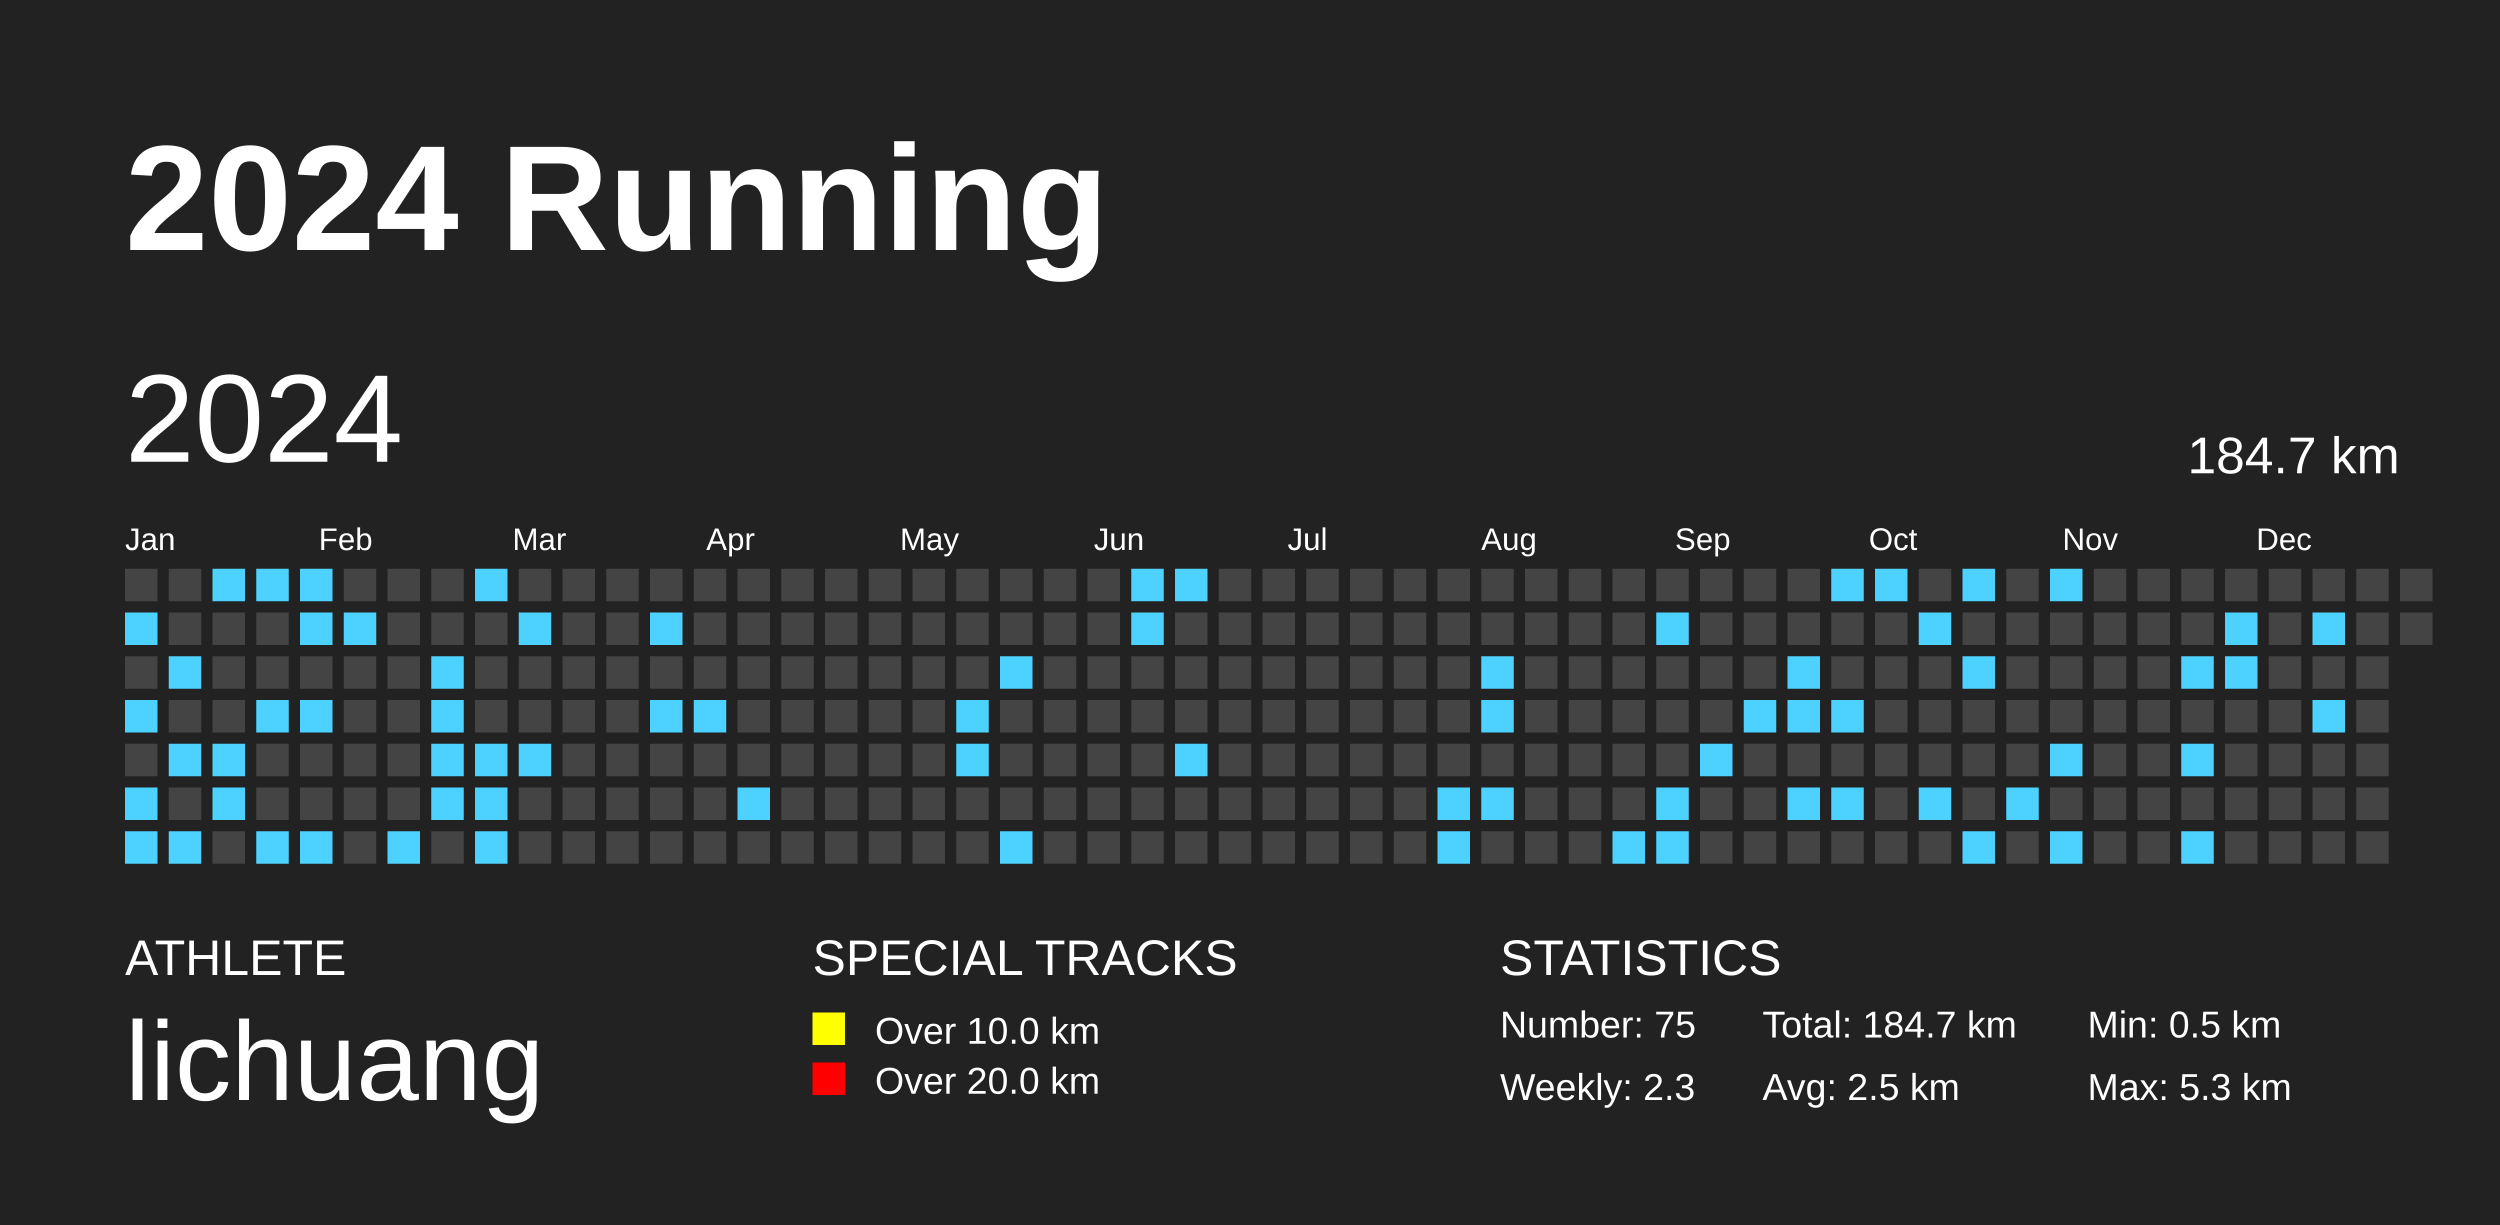
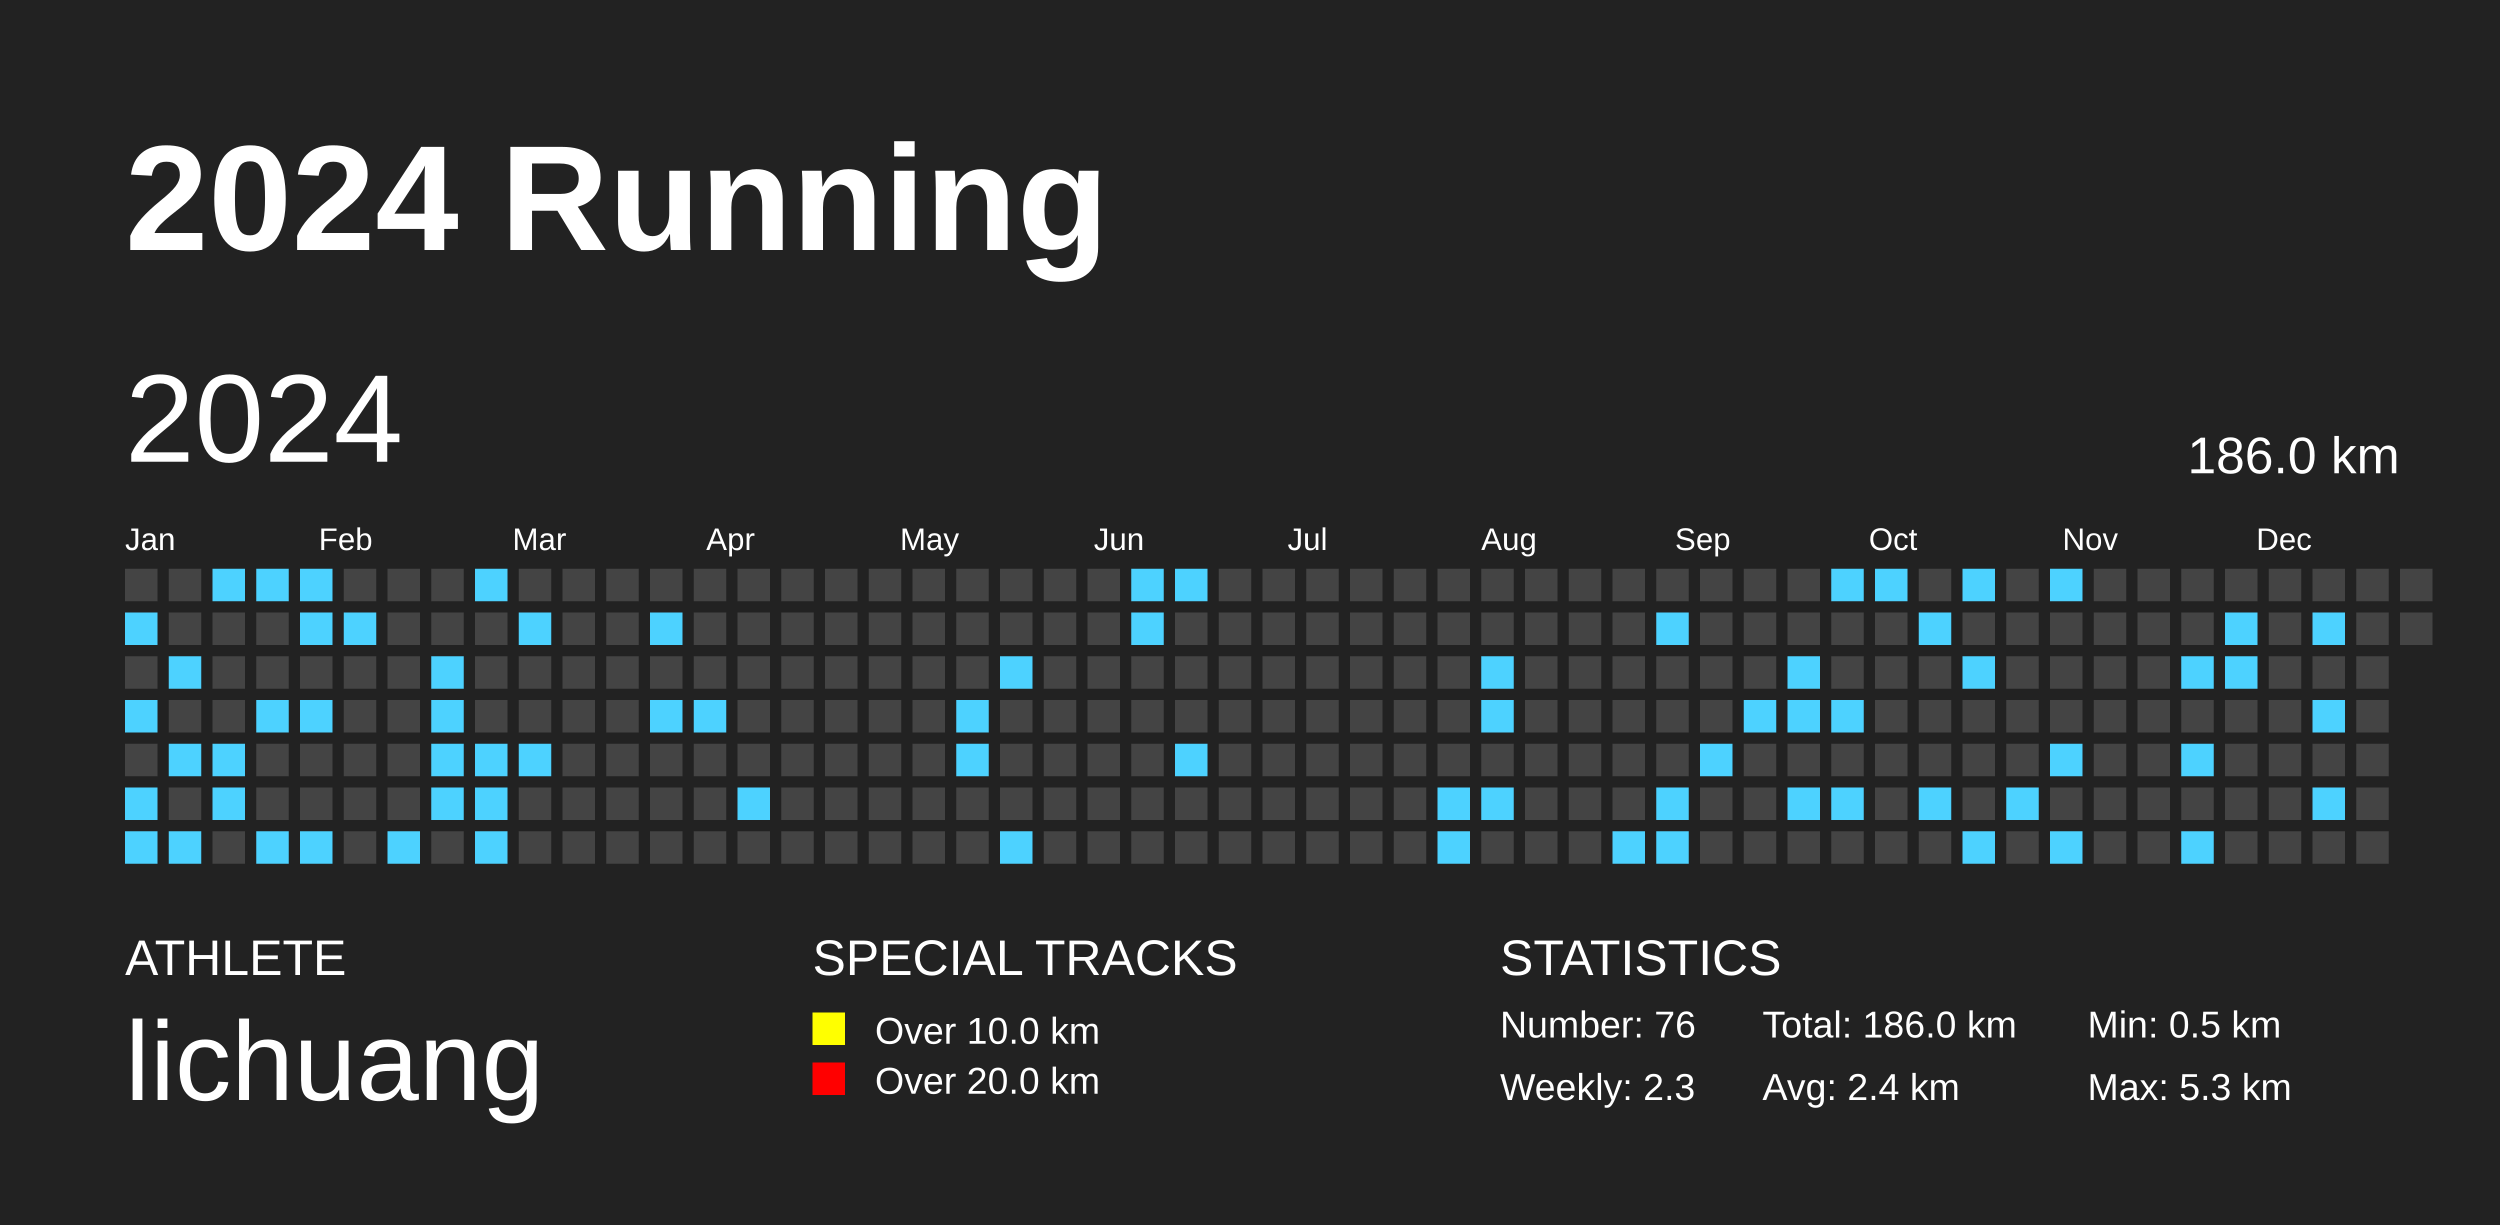
<svg xmlns="http://www.w3.org/2000/svg" baseProfile="full" height="98mm" version="1.1" viewBox="0,0,200,98" width="200mm">
  <defs />
  <rect fill="#222222" height="98" width="200" x="0" y="0" />
  <text fill="#FFFFFF" style="font-size:12px; font-family:Arial; font-weight:bold;" x="10" y="20">2024 Running</text>
  <text fill="#FFFFFF" style="font-size:4px; font-family:Arial" x="10" y="78">ATHLETE</text>
  <text fill="#FFFFFF" style="font-size:9px; font-family:Arial" x="10" y="88">lichuang</text>
  <text fill="#FFFFFF" style="font-size:4px; font-family:Arial" x="65" y="78">SPECIAL TRACKS</text>
  <rect fill="yellow" height="2.6" width="2.6" x="65" y="81" />
  <text fill="#FFFFFF" style="font-size:3px; font-family:Arial" x="70" y="83.5">Over 10.0 km</text>
  <rect fill="red" height="2.6" width="2.6" x="65" y="85" />
  <text fill="#FFFFFF" style="font-size:3px; font-family:Arial" x="70" y="87.5">Over 20.0 km</text>
  <text fill="#FFFFFF" style="font-size:4px; font-family:Arial" x="120" y="78">STATISTICS</text>
-   <text fill="#FFFFFF" style="font-size:3px; font-family:Arial" x="120" y="83">Number: 75</text>
+   <text fill="#FFFFFF" style="font-size:3px; font-family:Arial" x="120" y="83">Number: 76</text>
  <text fill="#FFFFFF" style="font-size:3px; font-family:Arial" x="120" y="88">Weekly: 2.3</text>
-   <text fill="#FFFFFF" style="font-size:3px; font-family:Arial" x="141" y="83">Total: 184.7 km</text>
-   <text fill="#FFFFFF" style="font-size:3px; font-family:Arial" x="141" y="88">Avg: 2.5 km</text>
+   <text fill="#FFFFFF" style="font-size:3px; font-family:Arial" x="141" y="83">Total: 186.0 km</text>
+   <text fill="#FFFFFF" style="font-size:3px; font-family:Arial" x="141" y="88">Avg: 2.4 km</text>
  <text fill="#FFFFFF" style="font-size:3px; font-family:Arial" x="167" y="83">Min: 0.5 km</text>
  <text fill="#FFFFFF" style="font-size:3px; font-family:Arial" x="167" y="88">Max: 5.3 km</text>
  <text dominant-baseline="hanging" fill="#FFFFFF" style="font-size:10.0px; font-family:Arial;" x="10" y="30">2024</text>
-   <text dominant-baseline="hanging" fill="#FFFFFF" style="font-size:4.125px; font-family:Arial;" x="175" y="35">184.7 km</text>
+   <text dominant-baseline="hanging" fill="#FFFFFF" style="font-size:4.125px; font-family:Arial;" x="175" y="35">186.0 km</text>
  <text fill="#FFFFFF" style="font-size:2.5px; font-family:Arial" x="10.0" y="44">Jan</text>
  <text fill="#FFFFFF" style="font-size:2.5px; font-family:Arial" x="25.5" y="44">Feb</text>
  <text fill="#FFFFFF" style="font-size:2.5px; font-family:Arial" x="41.0" y="44">Mar</text>
  <text fill="#FFFFFF" style="font-size:2.5px; font-family:Arial" x="56.5" y="44">Apr</text>
  <text fill="#FFFFFF" style="font-size:2.5px; font-family:Arial" x="72.0" y="44">May</text>
  <text fill="#FFFFFF" style="font-size:2.5px; font-family:Arial" x="87.5" y="44">Jun</text>
  <text fill="#FFFFFF" style="font-size:2.5px; font-family:Arial" x="103.0" y="44">Jul</text>
  <text fill="#FFFFFF" style="font-size:2.5px; font-family:Arial" x="118.5" y="44">Aug</text>
  <text fill="#FFFFFF" style="font-size:2.5px; font-family:Arial" x="134.0" y="44">Sep</text>
  <text fill="#FFFFFF" style="font-size:2.5px; font-family:Arial" x="149.5" y="44">Oct</text>
  <text fill="#FFFFFF" style="font-size:2.5px; font-family:Arial" x="165.0" y="44">Nov</text>
  <text fill="#FFFFFF" style="font-size:2.5px; font-family:Arial" x="180.5" y="44">Dec</text>
  <rect fill="#444444" height="2.6" width="2.6" x="10.0" y="45.5" />
  <rect fill="#4dd2ff" height="2.6" width="2.6" x="10.0" y="49.0" />
  <rect fill="#444444" height="2.6" width="2.6" x="10.0" y="52.5" />
  <rect fill="#4dd2ff" height="2.6" width="2.6" x="10.0" y="56.0" />
  <rect fill="#444444" height="2.6" width="2.6" x="10.0" y="59.5" />
  <rect fill="#4dd2ff" height="2.6" width="2.6" x="10.0" y="63.0" />
  <rect fill="#4dd2ff" height="2.6" width="2.6" x="10.0" y="66.5" />
  <rect fill="#444444" height="2.6" width="2.6" x="13.5" y="45.5" />
  <rect fill="#444444" height="2.6" width="2.6" x="13.5" y="49.0" />
  <rect fill="#4dd2ff" height="2.6" width="2.6" x="13.5" y="52.5" />
  <rect fill="#444444" height="2.6" width="2.6" x="13.5" y="56.0" />
  <rect fill="#4dd2ff" height="2.6" width="2.6" x="13.5" y="59.5" />
  <rect fill="#444444" height="2.6" width="2.6" x="13.5" y="63.0" />
  <rect fill="#4dd2ff" height="2.6" width="2.6" x="13.5" y="66.5" />
  <rect fill="#4dd2ff" height="2.6" width="2.6" x="17.0" y="45.5" />
  <rect fill="#444444" height="2.6" width="2.6" x="17.0" y="49.0" />
  <rect fill="#444444" height="2.6" width="2.6" x="17.0" y="52.5" />
  <rect fill="#444444" height="2.6" width="2.6" x="17.0" y="56.0" />
  <rect fill="#4dd2ff" height="2.6" width="2.6" x="17.0" y="59.5" />
  <rect fill="#4dd2ff" height="2.6" width="2.6" x="17.0" y="63.0" />
  <rect fill="#444444" height="2.6" width="2.6" x="17.0" y="66.5" />
  <rect fill="#4dd2ff" height="2.6" width="2.6" x="20.5" y="45.5" />
  <rect fill="#444444" height="2.6" width="2.6" x="20.5" y="49.0" />
  <rect fill="#444444" height="2.6" width="2.6" x="20.5" y="52.5" />
  <rect fill="#4dd2ff" height="2.6" width="2.6" x="20.5" y="56.0" />
  <rect fill="#444444" height="2.6" width="2.6" x="20.5" y="59.5" />
  <rect fill="#444444" height="2.6" width="2.6" x="20.5" y="63.0" />
  <rect fill="#4dd2ff" height="2.6" width="2.6" x="20.5" y="66.5" />
  <rect fill="#4dd2ff" height="2.6" width="2.6" x="24.0" y="45.5" />
  <rect fill="#4dd2ff" height="2.6" width="2.6" x="24.0" y="49.0" />
  <rect fill="#444444" height="2.6" width="2.6" x="24.0" y="52.5" />
  <rect fill="#4dd2ff" height="2.6" width="2.6" x="24.0" y="56.0" />
  <rect fill="#444444" height="2.6" width="2.6" x="24.0" y="59.5" />
  <rect fill="#444444" height="2.6" width="2.6" x="24.0" y="63.0" />
  <rect fill="#4dd2ff" height="2.6" width="2.6" x="24.0" y="66.5" />
  <rect fill="#444444" height="2.6" width="2.6" x="27.5" y="45.5" />
  <rect fill="#4dd2ff" height="2.6" width="2.6" x="27.5" y="49.0" />
  <rect fill="#444444" height="2.6" width="2.6" x="27.5" y="52.5" />
  <rect fill="#444444" height="2.6" width="2.6" x="27.5" y="56.0" />
  <rect fill="#444444" height="2.6" width="2.6" x="27.5" y="59.5" />
  <rect fill="#444444" height="2.6" width="2.6" x="27.5" y="63.0" />
  <rect fill="#444444" height="2.6" width="2.6" x="27.5" y="66.5" />
  <rect fill="#444444" height="2.6" width="2.6" x="31.0" y="45.5" />
  <rect fill="#444444" height="2.6" width="2.6" x="31.0" y="49.0" />
  <rect fill="#444444" height="2.6" width="2.6" x="31.0" y="52.5" />
  <rect fill="#444444" height="2.6" width="2.6" x="31.0" y="56.0" />
  <rect fill="#444444" height="2.6" width="2.6" x="31.0" y="59.5" />
  <rect fill="#444444" height="2.6" width="2.6" x="31.0" y="63.0" />
  <rect fill="#4dd2ff" height="2.6" width="2.6" x="31.0" y="66.5" />
  <rect fill="#444444" height="2.6" width="2.6" x="34.5" y="45.5" />
  <rect fill="#444444" height="2.6" width="2.6" x="34.5" y="49.0" />
  <rect fill="#4dd2ff" height="2.6" width="2.6" x="34.5" y="52.5" />
  <rect fill="#4dd2ff" height="2.6" width="2.6" x="34.5" y="56.0" />
  <rect fill="#4dd2ff" height="2.6" width="2.6" x="34.5" y="59.5" />
  <rect fill="#4dd2ff" height="2.6" width="2.6" x="34.5" y="63.0" />
  <rect fill="#444444" height="2.6" width="2.6" x="34.5" y="66.5" />
  <rect fill="#4dd2ff" height="2.6" width="2.6" x="38.0" y="45.5" />
  <rect fill="#444444" height="2.6" width="2.6" x="38.0" y="49.0" />
  <rect fill="#444444" height="2.6" width="2.6" x="38.0" y="52.5" />
  <rect fill="#444444" height="2.6" width="2.6" x="38.0" y="56.0" />
  <rect fill="#4dd2ff" height="2.6" width="2.6" x="38.0" y="59.5" />
  <rect fill="#4dd2ff" height="2.6" width="2.6" x="38.0" y="63.0" />
  <rect fill="#4dd2ff" height="2.6" width="2.6" x="38.0" y="66.5" />
  <rect fill="#444444" height="2.6" width="2.6" x="41.5" y="45.5" />
  <rect fill="#4dd2ff" height="2.6" width="2.6" x="41.5" y="49.0" />
  <rect fill="#444444" height="2.6" width="2.6" x="41.5" y="52.5" />
  <rect fill="#444444" height="2.6" width="2.6" x="41.5" y="56.0" />
  <rect fill="#4dd2ff" height="2.6" width="2.6" x="41.5" y="59.5" />
  <rect fill="#444444" height="2.6" width="2.6" x="41.5" y="63.0" />
  <rect fill="#444444" height="2.6" width="2.6" x="41.5" y="66.5" />
  <rect fill="#444444" height="2.6" width="2.6" x="45.0" y="45.5" />
  <rect fill="#444444" height="2.6" width="2.6" x="45.0" y="49.0" />
  <rect fill="#444444" height="2.6" width="2.6" x="45.0" y="52.5" />
  <rect fill="#444444" height="2.6" width="2.6" x="45.0" y="56.0" />
  <rect fill="#444444" height="2.6" width="2.6" x="45.0" y="59.5" />
  <rect fill="#444444" height="2.6" width="2.6" x="45.0" y="63.0" />
  <rect fill="#444444" height="2.6" width="2.6" x="45.0" y="66.5" />
  <rect fill="#444444" height="2.6" width="2.6" x="48.5" y="45.5" />
  <rect fill="#444444" height="2.6" width="2.6" x="48.5" y="49.0" />
  <rect fill="#444444" height="2.6" width="2.6" x="48.5" y="52.5" />
  <rect fill="#444444" height="2.6" width="2.6" x="48.5" y="56.0" />
  <rect fill="#444444" height="2.6" width="2.6" x="48.5" y="59.5" />
  <rect fill="#444444" height="2.6" width="2.6" x="48.5" y="63.0" />
  <rect fill="#444444" height="2.6" width="2.6" x="48.5" y="66.5" />
  <rect fill="#444444" height="2.6" width="2.6" x="52.0" y="45.5" />
  <rect fill="#4dd2ff" height="2.6" width="2.6" x="52.0" y="49.0" />
  <rect fill="#444444" height="2.6" width="2.6" x="52.0" y="52.5" />
  <rect fill="#4dd2ff" height="2.6" width="2.6" x="52.0" y="56.0" />
  <rect fill="#444444" height="2.6" width="2.6" x="52.0" y="59.5" />
  <rect fill="#444444" height="2.6" width="2.6" x="52.0" y="63.0" />
  <rect fill="#444444" height="2.6" width="2.6" x="52.0" y="66.5" />
  <rect fill="#444444" height="2.6" width="2.6" x="55.5" y="45.5" />
  <rect fill="#444444" height="2.6" width="2.6" x="55.5" y="49.0" />
  <rect fill="#444444" height="2.6" width="2.6" x="55.5" y="52.5" />
  <rect fill="#4dd2ff" height="2.6" width="2.6" x="55.5" y="56.0" />
  <rect fill="#444444" height="2.6" width="2.6" x="55.5" y="59.5" />
  <rect fill="#444444" height="2.6" width="2.6" x="55.5" y="63.0" />
  <rect fill="#444444" height="2.6" width="2.6" x="55.5" y="66.5" />
  <rect fill="#444444" height="2.6" width="2.6" x="59.0" y="45.5" />
  <rect fill="#444444" height="2.6" width="2.6" x="59.0" y="49.0" />
  <rect fill="#444444" height="2.6" width="2.6" x="59.0" y="52.5" />
  <rect fill="#444444" height="2.6" width="2.6" x="59.0" y="56.0" />
  <rect fill="#444444" height="2.6" width="2.6" x="59.0" y="59.5" />
  <rect fill="#4dd2ff" height="2.6" width="2.6" x="59.0" y="63.0" />
  <rect fill="#444444" height="2.6" width="2.6" x="59.0" y="66.5" />
  <rect fill="#444444" height="2.6" width="2.6" x="62.5" y="45.5" />
  <rect fill="#444444" height="2.6" width="2.6" x="62.5" y="49.0" />
  <rect fill="#444444" height="2.6" width="2.6" x="62.5" y="52.5" />
  <rect fill="#444444" height="2.6" width="2.6" x="62.5" y="56.0" />
  <rect fill="#444444" height="2.6" width="2.6" x="62.5" y="59.5" />
  <rect fill="#444444" height="2.6" width="2.6" x="62.5" y="63.0" />
  <rect fill="#444444" height="2.6" width="2.6" x="62.5" y="66.5" />
  <rect fill="#444444" height="2.6" width="2.6" x="66.0" y="45.5" />
  <rect fill="#444444" height="2.6" width="2.6" x="66.0" y="49.0" />
  <rect fill="#444444" height="2.6" width="2.6" x="66.0" y="52.5" />
  <rect fill="#444444" height="2.6" width="2.6" x="66.0" y="56.0" />
  <rect fill="#444444" height="2.6" width="2.6" x="66.0" y="59.5" />
  <rect fill="#444444" height="2.6" width="2.6" x="66.0" y="63.0" />
  <rect fill="#444444" height="2.6" width="2.6" x="66.0" y="66.5" />
  <rect fill="#444444" height="2.6" width="2.6" x="69.5" y="45.5" />
  <rect fill="#444444" height="2.6" width="2.6" x="69.5" y="49.0" />
  <rect fill="#444444" height="2.6" width="2.6" x="69.5" y="52.5" />
  <rect fill="#444444" height="2.6" width="2.6" x="69.5" y="56.0" />
  <rect fill="#444444" height="2.6" width="2.6" x="69.5" y="59.5" />
  <rect fill="#444444" height="2.6" width="2.6" x="69.5" y="63.0" />
  <rect fill="#444444" height="2.6" width="2.6" x="69.5" y="66.5" />
  <rect fill="#444444" height="2.6" width="2.6" x="73.0" y="45.5" />
  <rect fill="#444444" height="2.6" width="2.6" x="73.0" y="49.0" />
  <rect fill="#444444" height="2.6" width="2.6" x="73.0" y="52.5" />
  <rect fill="#444444" height="2.6" width="2.6" x="73.0" y="56.0" />
  <rect fill="#444444" height="2.6" width="2.6" x="73.0" y="59.5" />
  <rect fill="#444444" height="2.6" width="2.6" x="73.0" y="63.0" />
  <rect fill="#444444" height="2.6" width="2.6" x="73.0" y="66.5" />
  <rect fill="#444444" height="2.6" width="2.6" x="76.5" y="45.5" />
  <rect fill="#444444" height="2.6" width="2.6" x="76.5" y="49.0" />
  <rect fill="#444444" height="2.6" width="2.6" x="76.5" y="52.5" />
  <rect fill="#4dd2ff" height="2.6" width="2.6" x="76.5" y="56.0" />
  <rect fill="#4dd2ff" height="2.6" width="2.6" x="76.5" y="59.5" />
  <rect fill="#444444" height="2.6" width="2.6" x="76.5" y="63.0" />
  <rect fill="#444444" height="2.6" width="2.6" x="76.5" y="66.5" />
  <rect fill="#444444" height="2.6" width="2.6" x="80.0" y="45.5" />
  <rect fill="#444444" height="2.6" width="2.6" x="80.0" y="49.0" />
  <rect fill="#4dd2ff" height="2.6" width="2.6" x="80.0" y="52.5" />
  <rect fill="#444444" height="2.6" width="2.6" x="80.0" y="56.0" />
  <rect fill="#444444" height="2.6" width="2.6" x="80.0" y="59.5" />
  <rect fill="#444444" height="2.6" width="2.6" x="80.0" y="63.0" />
  <rect fill="#4dd2ff" height="2.6" width="2.6" x="80.0" y="66.5" />
  <rect fill="#444444" height="2.6" width="2.6" x="83.5" y="45.5" />
  <rect fill="#444444" height="2.6" width="2.6" x="83.5" y="49.0" />
  <rect fill="#444444" height="2.6" width="2.6" x="83.5" y="52.5" />
  <rect fill="#444444" height="2.6" width="2.6" x="83.5" y="56.0" />
  <rect fill="#444444" height="2.6" width="2.6" x="83.5" y="59.5" />
  <rect fill="#444444" height="2.6" width="2.6" x="83.5" y="63.0" />
  <rect fill="#444444" height="2.6" width="2.6" x="83.5" y="66.5" />
  <rect fill="#444444" height="2.6" width="2.6" x="87.0" y="45.5" />
  <rect fill="#444444" height="2.6" width="2.6" x="87.0" y="49.0" />
  <rect fill="#444444" height="2.6" width="2.6" x="87.0" y="52.5" />
  <rect fill="#444444" height="2.6" width="2.6" x="87.0" y="56.0" />
  <rect fill="#444444" height="2.6" width="2.6" x="87.0" y="59.5" />
  <rect fill="#444444" height="2.6" width="2.6" x="87.0" y="63.0" />
  <rect fill="#444444" height="2.6" width="2.6" x="87.0" y="66.5" />
  <rect fill="#4dd2ff" height="2.6" width="2.6" x="90.5" y="45.5" />
  <rect fill="#4dd2ff" height="2.6" width="2.6" x="90.5" y="49.0" />
  <rect fill="#444444" height="2.6" width="2.6" x="90.5" y="52.5" />
  <rect fill="#444444" height="2.6" width="2.6" x="90.5" y="56.0" />
  <rect fill="#444444" height="2.6" width="2.6" x="90.5" y="59.5" />
  <rect fill="#444444" height="2.6" width="2.6" x="90.5" y="63.0" />
  <rect fill="#444444" height="2.6" width="2.6" x="90.5" y="66.5" />
  <rect fill="#4dd2ff" height="2.6" width="2.6" x="94.0" y="45.5" />
  <rect fill="#444444" height="2.6" width="2.6" x="94.0" y="49.0" />
  <rect fill="#444444" height="2.6" width="2.6" x="94.0" y="52.5" />
  <rect fill="#444444" height="2.6" width="2.6" x="94.0" y="56.0" />
  <rect fill="#4dd2ff" height="2.6" width="2.6" x="94.0" y="59.5" />
  <rect fill="#444444" height="2.6" width="2.6" x="94.0" y="63.0" />
  <rect fill="#444444" height="2.6" width="2.6" x="94.0" y="66.5" />
  <rect fill="#444444" height="2.6" width="2.6" x="97.5" y="45.5" />
  <rect fill="#444444" height="2.6" width="2.6" x="97.5" y="49.0" />
  <rect fill="#444444" height="2.6" width="2.6" x="97.5" y="52.5" />
  <rect fill="#444444" height="2.6" width="2.6" x="97.5" y="56.0" />
  <rect fill="#444444" height="2.6" width="2.6" x="97.5" y="59.5" />
  <rect fill="#444444" height="2.6" width="2.6" x="97.5" y="63.0" />
  <rect fill="#444444" height="2.6" width="2.6" x="97.5" y="66.5" />
  <rect fill="#444444" height="2.6" width="2.6" x="101.0" y="45.5" />
  <rect fill="#444444" height="2.6" width="2.6" x="101.0" y="49.0" />
  <rect fill="#444444" height="2.6" width="2.6" x="101.0" y="52.5" />
  <rect fill="#444444" height="2.6" width="2.6" x="101.0" y="56.0" />
  <rect fill="#444444" height="2.6" width="2.6" x="101.0" y="59.5" />
  <rect fill="#444444" height="2.6" width="2.6" x="101.0" y="63.0" />
  <rect fill="#444444" height="2.6" width="2.6" x="101.0" y="66.5" />
  <rect fill="#444444" height="2.6" width="2.6" x="104.5" y="45.5" />
  <rect fill="#444444" height="2.6" width="2.6" x="104.5" y="49.0" />
  <rect fill="#444444" height="2.6" width="2.6" x="104.5" y="52.5" />
  <rect fill="#444444" height="2.6" width="2.6" x="104.5" y="56.0" />
  <rect fill="#444444" height="2.6" width="2.6" x="104.5" y="59.5" />
  <rect fill="#444444" height="2.6" width="2.6" x="104.5" y="63.0" />
  <rect fill="#444444" height="2.6" width="2.6" x="104.5" y="66.5" />
  <rect fill="#444444" height="2.6" width="2.6" x="108.0" y="45.5" />
  <rect fill="#444444" height="2.6" width="2.6" x="108.0" y="49.0" />
  <rect fill="#444444" height="2.6" width="2.6" x="108.0" y="52.5" />
  <rect fill="#444444" height="2.6" width="2.6" x="108.0" y="56.0" />
  <rect fill="#444444" height="2.6" width="2.6" x="108.0" y="59.5" />
  <rect fill="#444444" height="2.6" width="2.6" x="108.0" y="63.0" />
  <rect fill="#444444" height="2.6" width="2.6" x="108.0" y="66.5" />
  <rect fill="#444444" height="2.6" width="2.6" x="111.5" y="45.5" />
  <rect fill="#444444" height="2.6" width="2.6" x="111.5" y="49.0" />
  <rect fill="#444444" height="2.6" width="2.6" x="111.5" y="52.5" />
  <rect fill="#444444" height="2.6" width="2.6" x="111.5" y="56.0" />
  <rect fill="#444444" height="2.6" width="2.6" x="111.5" y="59.5" />
  <rect fill="#444444" height="2.6" width="2.6" x="111.5" y="63.0" />
  <rect fill="#444444" height="2.6" width="2.6" x="111.5" y="66.5" />
  <rect fill="#444444" height="2.6" width="2.6" x="115.0" y="45.5" />
  <rect fill="#444444" height="2.6" width="2.6" x="115.0" y="49.0" />
  <rect fill="#444444" height="2.6" width="2.6" x="115.0" y="52.5" />
  <rect fill="#444444" height="2.6" width="2.6" x="115.0" y="56.0" />
  <rect fill="#444444" height="2.6" width="2.6" x="115.0" y="59.5" />
  <rect fill="#4dd2ff" height="2.6" width="2.6" x="115.0" y="63.0" />
  <rect fill="#4dd2ff" height="2.6" width="2.6" x="115.0" y="66.5" />
  <rect fill="#444444" height="2.6" width="2.6" x="118.5" y="45.5" />
  <rect fill="#444444" height="2.6" width="2.6" x="118.5" y="49.0" />
  <rect fill="#4dd2ff" height="2.6" width="2.6" x="118.5" y="52.5" />
  <rect fill="#4dd2ff" height="2.6" width="2.6" x="118.5" y="56.0" />
  <rect fill="#444444" height="2.6" width="2.6" x="118.5" y="59.5" />
  <rect fill="#4dd2ff" height="2.6" width="2.6" x="118.5" y="63.0" />
  <rect fill="#444444" height="2.6" width="2.6" x="118.5" y="66.5" />
  <rect fill="#444444" height="2.6" width="2.6" x="122.0" y="45.5" />
  <rect fill="#444444" height="2.6" width="2.6" x="122.0" y="49.0" />
  <rect fill="#444444" height="2.6" width="2.6" x="122.0" y="52.5" />
  <rect fill="#444444" height="2.6" width="2.6" x="122.0" y="56.0" />
  <rect fill="#444444" height="2.6" width="2.6" x="122.0" y="59.5" />
  <rect fill="#444444" height="2.6" width="2.6" x="122.0" y="63.0" />
  <rect fill="#444444" height="2.6" width="2.6" x="122.0" y="66.5" />
  <rect fill="#444444" height="2.6" width="2.6" x="125.5" y="45.5" />
  <rect fill="#444444" height="2.6" width="2.6" x="125.5" y="49.0" />
  <rect fill="#444444" height="2.6" width="2.6" x="125.5" y="52.5" />
  <rect fill="#444444" height="2.6" width="2.6" x="125.5" y="56.0" />
  <rect fill="#444444" height="2.6" width="2.6" x="125.5" y="59.5" />
  <rect fill="#444444" height="2.6" width="2.6" x="125.5" y="63.0" />
  <rect fill="#444444" height="2.6" width="2.6" x="125.5" y="66.5" />
  <rect fill="#444444" height="2.6" width="2.6" x="129.0" y="45.5" />
  <rect fill="#444444" height="2.6" width="2.6" x="129.0" y="49.0" />
  <rect fill="#444444" height="2.6" width="2.6" x="129.0" y="52.5" />
  <rect fill="#444444" height="2.6" width="2.6" x="129.0" y="56.0" />
  <rect fill="#444444" height="2.6" width="2.6" x="129.0" y="59.5" />
  <rect fill="#444444" height="2.6" width="2.6" x="129.0" y="63.0" />
  <rect fill="#4dd2ff" height="2.6" width="2.6" x="129.0" y="66.5" />
  <rect fill="#444444" height="2.6" width="2.6" x="132.5" y="45.5" />
  <rect fill="#4dd2ff" height="2.6" width="2.6" x="132.5" y="49.0" />
  <rect fill="#444444" height="2.6" width="2.6" x="132.5" y="52.5" />
  <rect fill="#444444" height="2.6" width="2.6" x="132.5" y="56.0" />
  <rect fill="#444444" height="2.6" width="2.6" x="132.5" y="59.5" />
  <rect fill="#4dd2ff" height="2.6" width="2.6" x="132.5" y="63.0" />
  <rect fill="#4dd2ff" height="2.6" width="2.6" x="132.5" y="66.5" />
  <rect fill="#444444" height="2.6" width="2.6" x="136.0" y="45.5" />
  <rect fill="#444444" height="2.6" width="2.6" x="136.0" y="49.0" />
  <rect fill="#444444" height="2.6" width="2.6" x="136.0" y="52.5" />
  <rect fill="#444444" height="2.6" width="2.6" x="136.0" y="56.0" />
  <rect fill="#4dd2ff" height="2.6" width="2.6" x="136.0" y="59.5" />
  <rect fill="#444444" height="2.6" width="2.6" x="136.0" y="63.0" />
  <rect fill="#444444" height="2.6" width="2.6" x="136.0" y="66.5" />
  <rect fill="#444444" height="2.6" width="2.6" x="139.5" y="45.5" />
  <rect fill="#444444" height="2.6" width="2.6" x="139.5" y="49.0" />
  <rect fill="#444444" height="2.6" width="2.6" x="139.5" y="52.5" />
  <rect fill="#4dd2ff" height="2.6" width="2.6" x="139.5" y="56.0" />
  <rect fill="#444444" height="2.6" width="2.6" x="139.5" y="59.5" />
  <rect fill="#444444" height="2.6" width="2.6" x="139.5" y="63.0" />
  <rect fill="#444444" height="2.6" width="2.6" x="139.5" y="66.5" />
  <rect fill="#444444" height="2.6" width="2.6" x="143.0" y="45.5" />
  <rect fill="#444444" height="2.6" width="2.6" x="143.0" y="49.0" />
  <rect fill="#4dd2ff" height="2.6" width="2.6" x="143.0" y="52.5" />
  <rect fill="#4dd2ff" height="2.6" width="2.6" x="143.0" y="56.0" />
  <rect fill="#444444" height="2.6" width="2.6" x="143.0" y="59.5" />
  <rect fill="#4dd2ff" height="2.6" width="2.6" x="143.0" y="63.0" />
  <rect fill="#444444" height="2.6" width="2.6" x="143.0" y="66.5" />
  <rect fill="#4dd2ff" height="2.6" width="2.6" x="146.5" y="45.5" />
  <rect fill="#444444" height="2.6" width="2.6" x="146.5" y="49.0" />
  <rect fill="#444444" height="2.6" width="2.6" x="146.5" y="52.5" />
  <rect fill="#4dd2ff" height="2.6" width="2.6" x="146.5" y="56.0" />
  <rect fill="#444444" height="2.6" width="2.6" x="146.5" y="59.5" />
  <rect fill="#4dd2ff" height="2.6" width="2.6" x="146.5" y="63.0" />
  <rect fill="#444444" height="2.6" width="2.6" x="146.5" y="66.5" />
  <rect fill="#4dd2ff" height="2.6" width="2.6" x="150.0" y="45.5" />
  <rect fill="#444444" height="2.6" width="2.6" x="150.0" y="49.0" />
  <rect fill="#444444" height="2.6" width="2.6" x="150.0" y="52.5" />
  <rect fill="#444444" height="2.6" width="2.6" x="150.0" y="56.0" />
  <rect fill="#444444" height="2.6" width="2.6" x="150.0" y="59.5" />
  <rect fill="#444444" height="2.6" width="2.6" x="150.0" y="63.0" />
  <rect fill="#444444" height="2.6" width="2.6" x="150.0" y="66.5" />
  <rect fill="#444444" height="2.6" width="2.6" x="153.5" y="45.5" />
  <rect fill="#4dd2ff" height="2.6" width="2.6" x="153.5" y="49.0" />
  <rect fill="#444444" height="2.6" width="2.6" x="153.5" y="52.5" />
  <rect fill="#444444" height="2.6" width="2.6" x="153.5" y="56.0" />
  <rect fill="#444444" height="2.6" width="2.6" x="153.5" y="59.5" />
  <rect fill="#4dd2ff" height="2.6" width="2.6" x="153.5" y="63.0" />
  <rect fill="#444444" height="2.6" width="2.6" x="153.5" y="66.5" />
  <rect fill="#4dd2ff" height="2.6" width="2.6" x="157.0" y="45.5" />
  <rect fill="#444444" height="2.6" width="2.6" x="157.0" y="49.0" />
  <rect fill="#4dd2ff" height="2.6" width="2.6" x="157.0" y="52.5" />
  <rect fill="#444444" height="2.6" width="2.6" x="157.0" y="56.0" />
  <rect fill="#444444" height="2.6" width="2.6" x="157.0" y="59.5" />
  <rect fill="#444444" height="2.6" width="2.6" x="157.0" y="63.0" />
  <rect fill="#4dd2ff" height="2.6" width="2.6" x="157.0" y="66.5" />
  <rect fill="#444444" height="2.6" width="2.6" x="160.5" y="45.5" />
  <rect fill="#444444" height="2.6" width="2.6" x="160.5" y="49.0" />
  <rect fill="#444444" height="2.6" width="2.6" x="160.5" y="52.5" />
  <rect fill="#444444" height="2.6" width="2.6" x="160.5" y="56.0" />
  <rect fill="#444444" height="2.6" width="2.6" x="160.5" y="59.5" />
  <rect fill="#4dd2ff" height="2.6" width="2.6" x="160.5" y="63.0" />
  <rect fill="#444444" height="2.6" width="2.6" x="160.5" y="66.5" />
  <rect fill="#4dd2ff" height="2.6" width="2.6" x="164.0" y="45.5" />
  <rect fill="#444444" height="2.6" width="2.6" x="164.0" y="49.0" />
  <rect fill="#444444" height="2.6" width="2.6" x="164.0" y="52.5" />
  <rect fill="#444444" height="2.6" width="2.6" x="164.0" y="56.0" />
  <rect fill="#4dd2ff" height="2.6" width="2.6" x="164.0" y="59.5" />
  <rect fill="#444444" height="2.6" width="2.6" x="164.0" y="63.0" />
  <rect fill="#4dd2ff" height="2.6" width="2.6" x="164.0" y="66.5" />
  <rect fill="#444444" height="2.6" width="2.6" x="167.5" y="45.5" />
  <rect fill="#444444" height="2.6" width="2.6" x="167.5" y="49.0" />
  <rect fill="#444444" height="2.6" width="2.6" x="167.5" y="52.5" />
  <rect fill="#444444" height="2.6" width="2.6" x="167.5" y="56.0" />
  <rect fill="#444444" height="2.6" width="2.6" x="167.5" y="59.5" />
  <rect fill="#444444" height="2.6" width="2.6" x="167.5" y="63.0" />
  <rect fill="#444444" height="2.6" width="2.6" x="167.5" y="66.5" />
  <rect fill="#444444" height="2.6" width="2.6" x="171.0" y="45.5" />
  <rect fill="#444444" height="2.6" width="2.6" x="171.0" y="49.0" />
  <rect fill="#444444" height="2.6" width="2.6" x="171.0" y="52.5" />
  <rect fill="#444444" height="2.6" width="2.6" x="171.0" y="56.0" />
  <rect fill="#444444" height="2.6" width="2.6" x="171.0" y="59.5" />
  <rect fill="#444444" height="2.6" width="2.6" x="171.0" y="63.0" />
  <rect fill="#444444" height="2.6" width="2.6" x="171.0" y="66.5" />
  <rect fill="#444444" height="2.6" width="2.6" x="174.5" y="45.5" />
  <rect fill="#444444" height="2.6" width="2.6" x="174.5" y="49.0" />
  <rect fill="#4dd2ff" height="2.6" width="2.6" x="174.5" y="52.5" />
  <rect fill="#444444" height="2.6" width="2.6" x="174.5" y="56.0" />
  <rect fill="#4dd2ff" height="2.6" width="2.6" x="174.5" y="59.5" />
  <rect fill="#444444" height="2.6" width="2.6" x="174.5" y="63.0" />
  <rect fill="#4dd2ff" height="2.6" width="2.6" x="174.5" y="66.5" />
  <rect fill="#444444" height="2.6" width="2.6" x="178.0" y="45.5" />
  <rect fill="#4dd2ff" height="2.6" width="2.6" x="178.0" y="49.0" />
  <rect fill="#4dd2ff" height="2.6" width="2.6" x="178.0" y="52.5" />
  <rect fill="#444444" height="2.6" width="2.6" x="178.0" y="56.0" />
  <rect fill="#444444" height="2.6" width="2.6" x="178.0" y="59.5" />
  <rect fill="#444444" height="2.6" width="2.6" x="178.0" y="63.0" />
  <rect fill="#444444" height="2.6" width="2.6" x="178.0" y="66.5" />
  <rect fill="#444444" height="2.6" width="2.6" x="181.5" y="45.5" />
  <rect fill="#444444" height="2.6" width="2.6" x="181.5" y="49.0" />
  <rect fill="#444444" height="2.6" width="2.6" x="181.5" y="52.5" />
  <rect fill="#444444" height="2.6" width="2.6" x="181.5" y="56.0" />
  <rect fill="#444444" height="2.6" width="2.6" x="181.5" y="59.5" />
  <rect fill="#444444" height="2.6" width="2.6" x="181.5" y="63.0" />
  <rect fill="#444444" height="2.6" width="2.6" x="181.5" y="66.5" />
  <rect fill="#444444" height="2.6" width="2.6" x="185.0" y="45.5" />
  <rect fill="#4dd2ff" height="2.6" width="2.6" x="185.0" y="49.0" />
  <rect fill="#444444" height="2.6" width="2.6" x="185.0" y="52.5" />
  <rect fill="#4dd2ff" height="2.6" width="2.6" x="185.0" y="56.0" />
  <rect fill="#444444" height="2.6" width="2.6" x="185.0" y="59.5" />
-   <rect fill="#444444" height="2.6" width="2.6" x="185.0" y="63.0" />
+   <rect fill="#4dd2ff" height="2.6" width="2.6" x="185.0" y="63.0" />
  <rect fill="#444444" height="2.6" width="2.6" x="185.0" y="66.5" />
  <rect fill="#444444" height="2.6" width="2.6" x="188.5" y="45.5" />
  <rect fill="#444444" height="2.6" width="2.6" x="188.5" y="49.0" />
  <rect fill="#444444" height="2.6" width="2.6" x="188.5" y="52.5" />
  <rect fill="#444444" height="2.6" width="2.6" x="188.5" y="56.0" />
  <rect fill="#444444" height="2.6" width="2.6" x="188.5" y="59.5" />
  <rect fill="#444444" height="2.6" width="2.6" x="188.5" y="63.0" />
  <rect fill="#444444" height="2.6" width="2.6" x="188.5" y="66.5" />
  <rect fill="#444444" height="2.6" width="2.6" x="192.0" y="45.5" />
  <rect fill="#444444" height="2.6" width="2.6" x="192.0" y="49.0" />
</svg>
